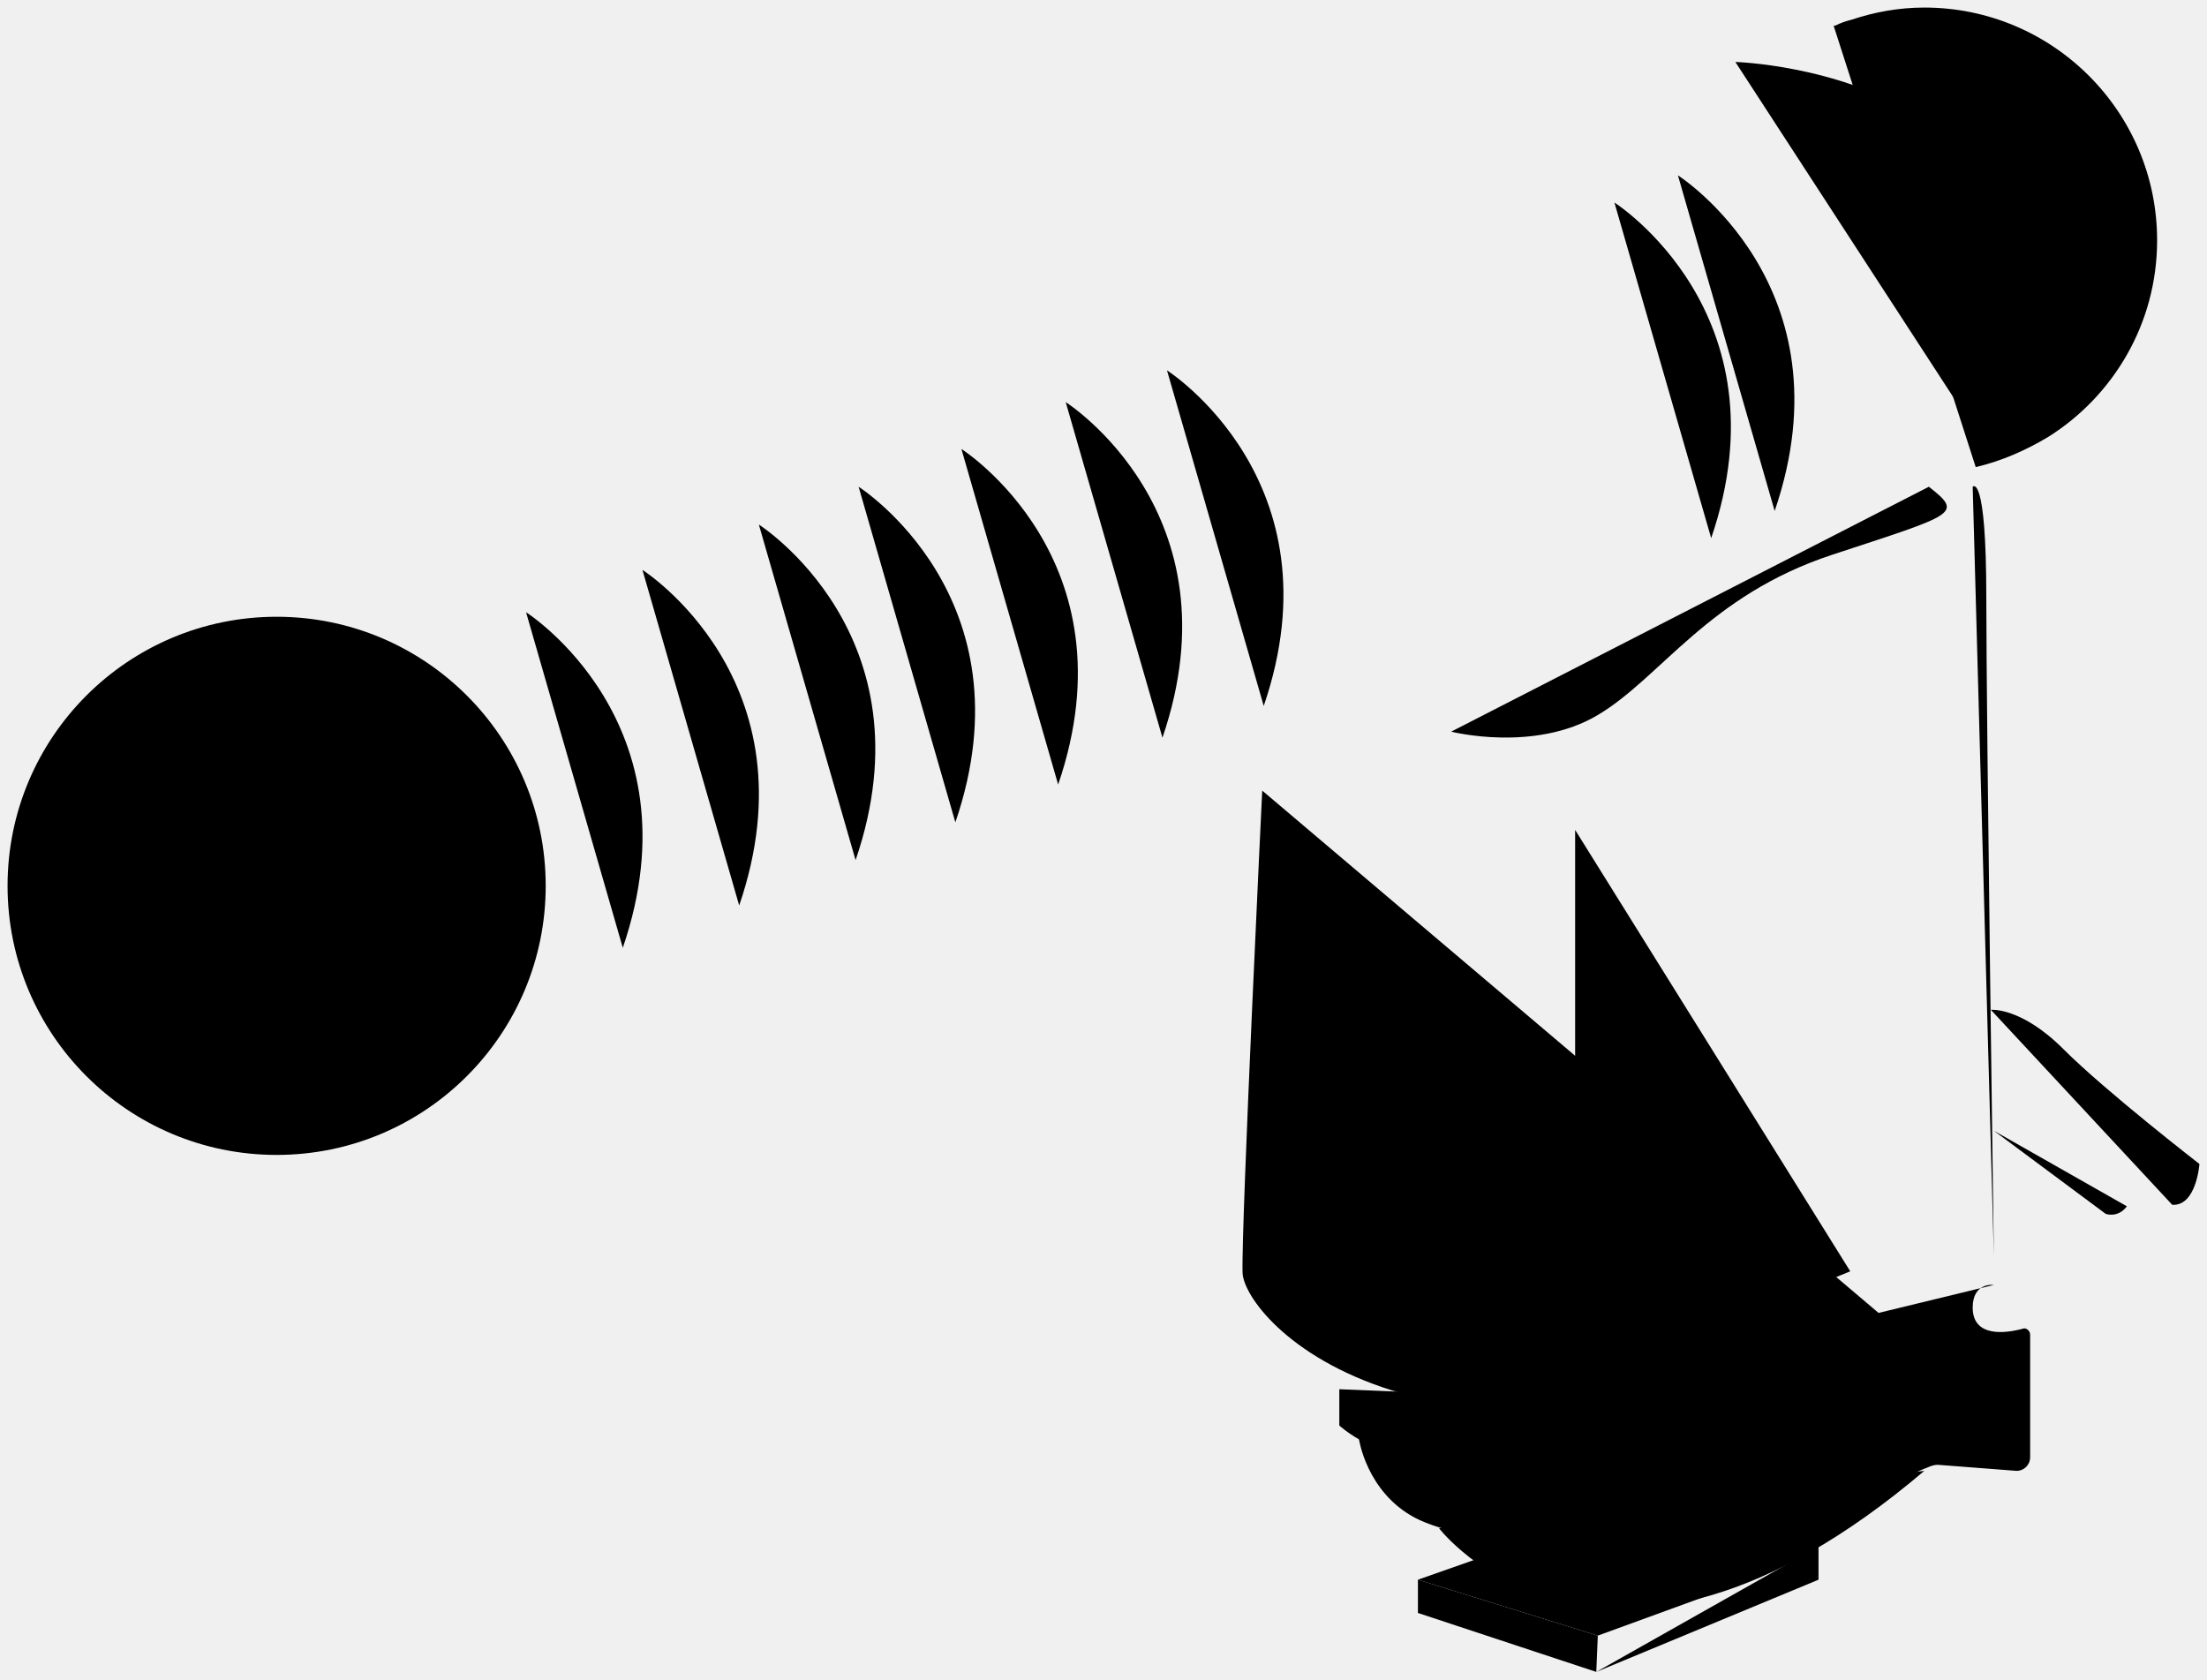
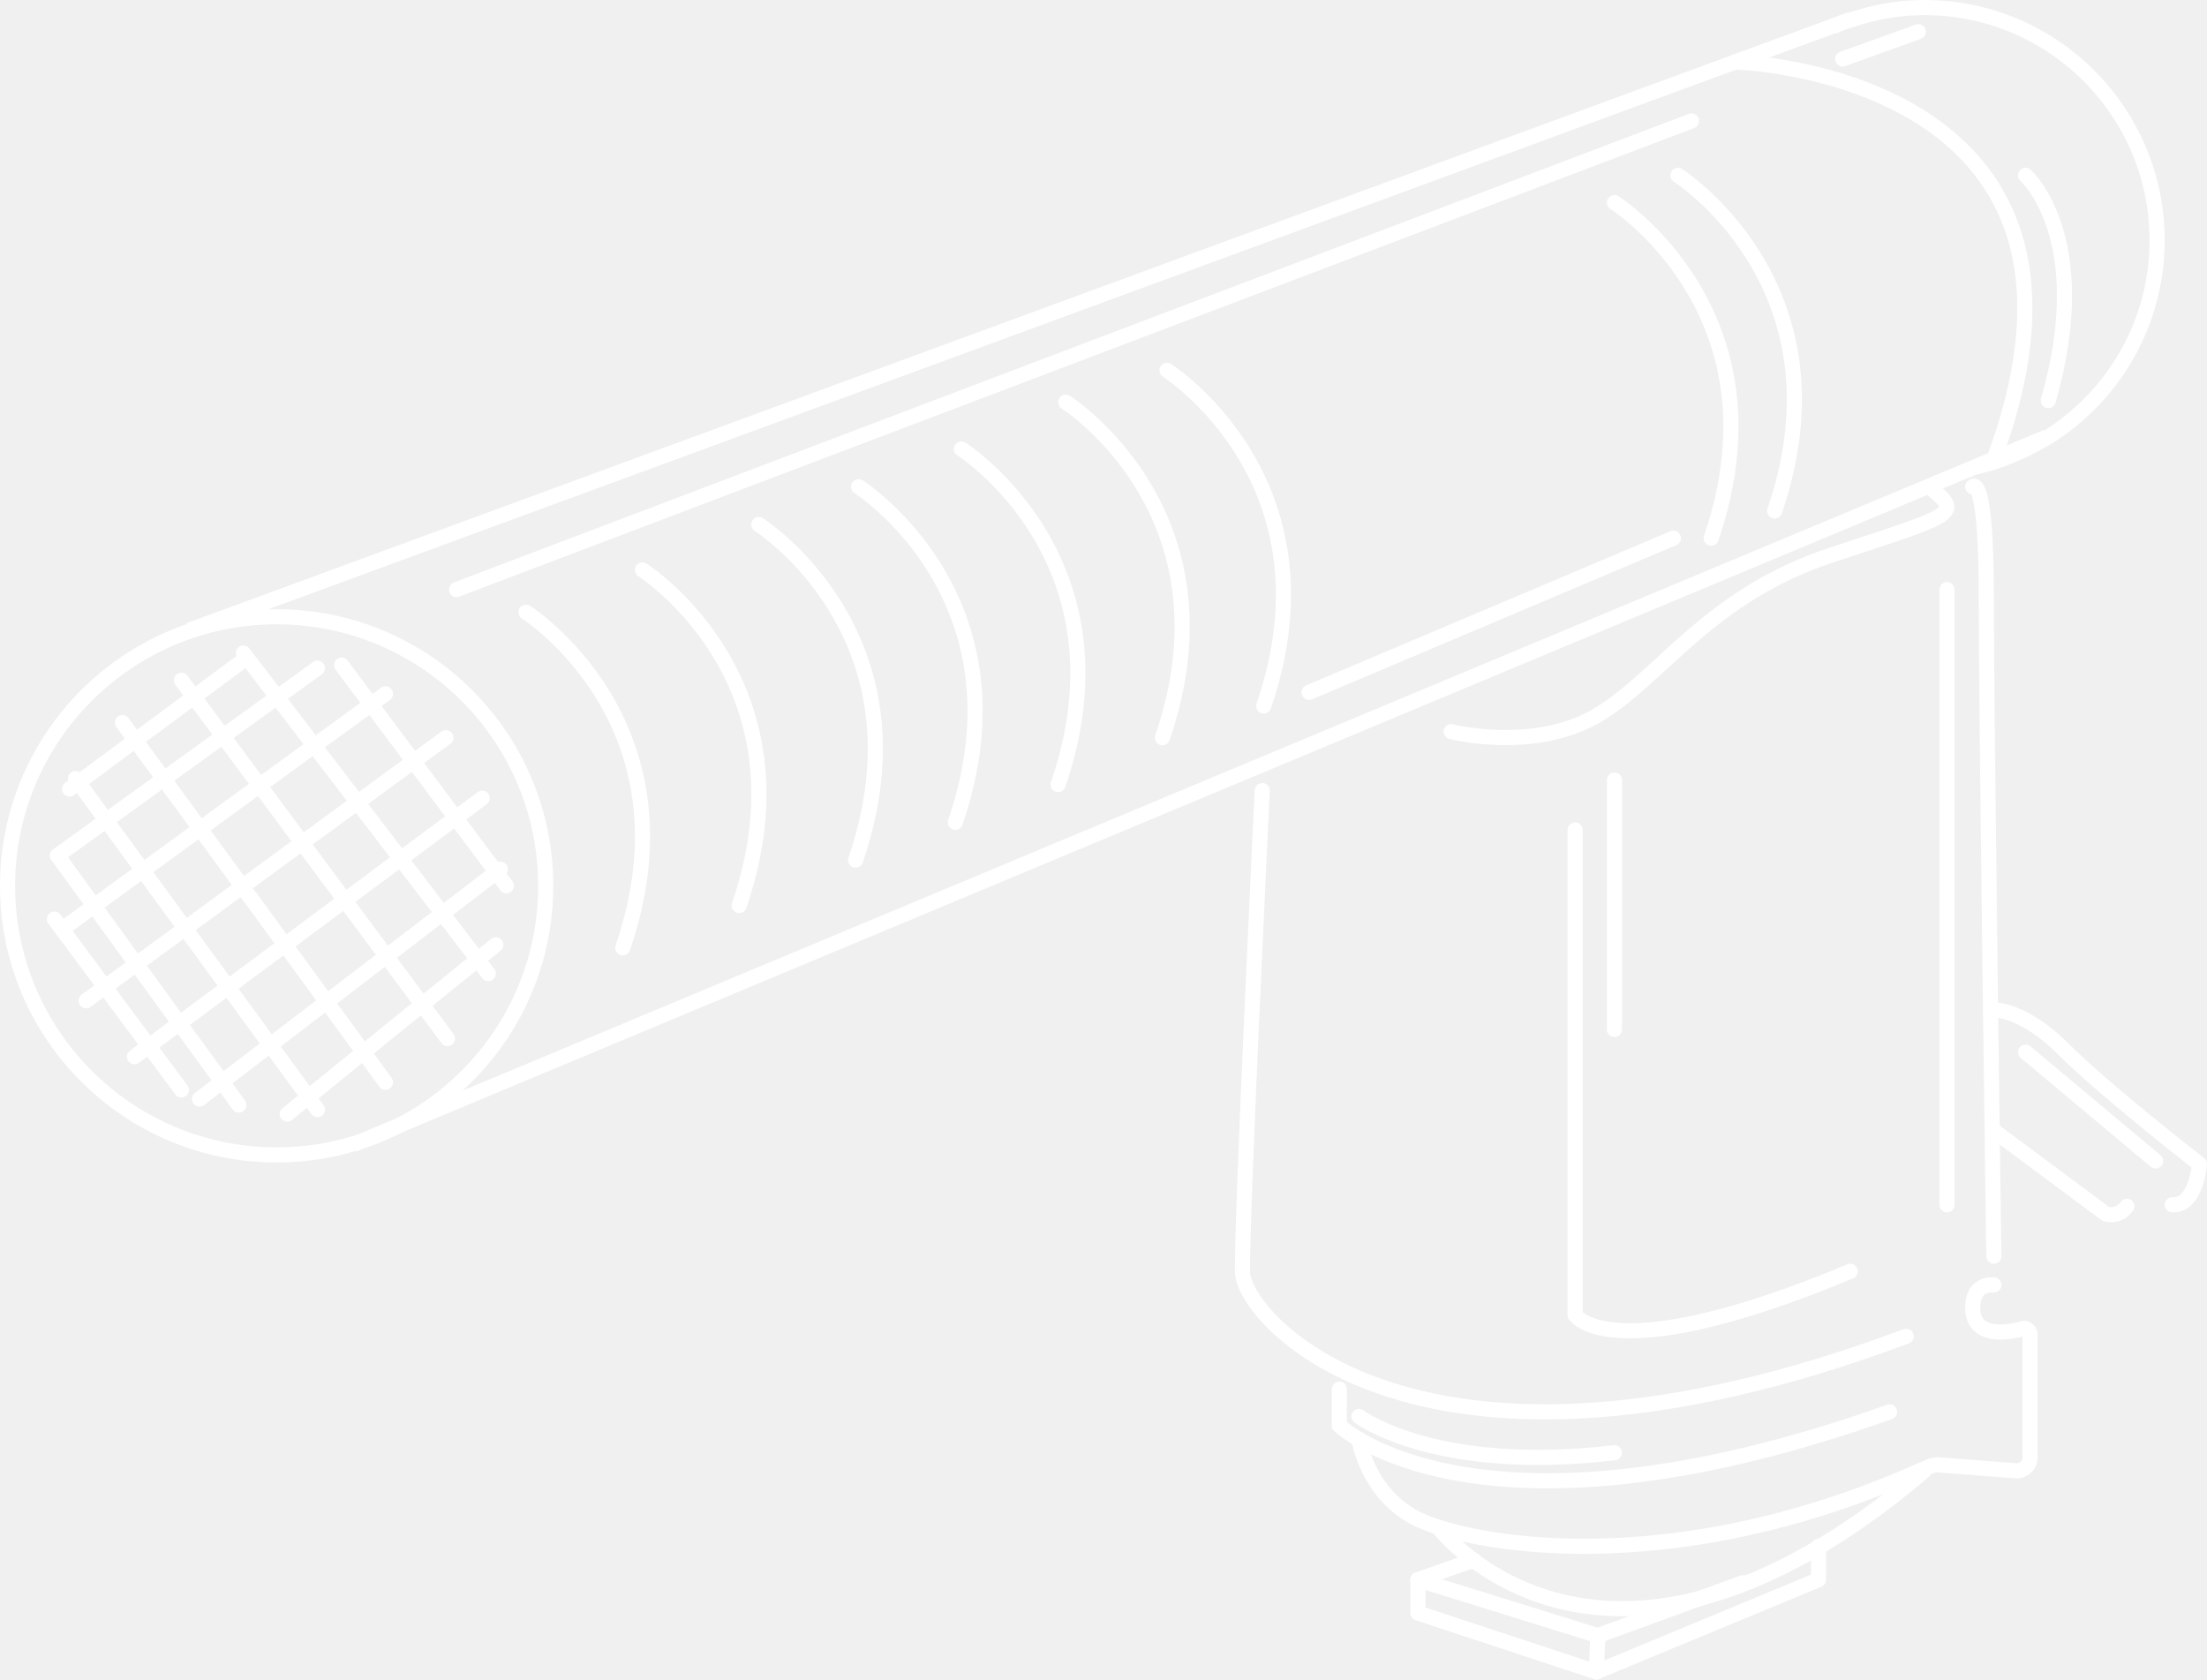
- <svg xmlns="http://www.w3.org/2000/svg" class="slide2" id="svg_micro_canon" version="1.1" x="0px" y="0px" viewBox="0 0 146 111.1" style="enable-background:new 0 0 146 111.1;" xml:space="preserve">
+ <svg xmlns="http://www.w3.org/2000/svg" version="1.1" x="0px" y="0px" viewBox="0 0 146 111.1" style="enable-background:new 0 0 146 111.1;" xml:space="preserve">
+   <style type="text/css">
+ 	.st0{fill:none;stroke:#FFFFFF;stroke-miterlimit:10;}
+ 	.st1{fill:none;stroke:#FFFFFF;stroke-linecap:round;stroke-linejoin:round;stroke-miterlimit:10;}
+ </style>
  <g id="Calque_1">
</g>
  <g id="Calque_4">
    <g>
      <circle class="st0" cx="18.3" cy="58.6" r="17.8" />
      <path class="st0" d="M130.7,30.9c1.7-0.4,3.3-1.1,4.8-2h0c4.3-2.7,7.2-7.5,7.2-13c0-8.5-6.9-15.4-15.4-15.4    c-1.7,0-3.3,0.3-4.8,0.8c-0.4,0.1-0.7,0.2-1.1,0.4l-0.1,0" />
      <line class="st0" x1="12.5" y1="41.7" x2="122.4" y2="1.3" />
      <line class="st0" x1="23.4" y1="75.7" x2="135.4" y2="28.9" />
      <path class="st1" d="M96,48.4c0,0,5.5,1.4,9.7-1.1s7.3-7.9,15.5-10.6c8.2-2.7,8.7-2.7,6.4-4.5" />
      <path class="st1" d="M130.5,32.2c0,0,0.9-1,0.9,7.3s0.5,43.6,0.5,43.6" />
      <path class="st1" d="M83.5,52.3c0,0-1.4,28.9-1.3,31.9s11.5,16.3,43.9,4.2" />
      <path class="st1" d="M88.6,91.9v2.4c0,0,9.1,8.8,36.4-0.9" />
      <path class="st1" d="M89.9,95.2c0,0,0.5,3.5,3.7,5.2c3.2,1.7,16.7,4.4,33.6-3.2c0.3-0.1,0.6-0.3,1-0.3l5.2,0.4    c0.5,0,0.9-0.4,0.9-0.9v-8.1c0-0.3-0.3-0.5-0.5-0.4c-1.1,0.3-3.3,0.6-3.3-1.4c0-1.7,1.4-1.5,1.4-1.5" />
      <path class="st1" d="M104.2,54.9V87c0,0,2.4,3.7,18.2-2.9" />
      <path class="st1" d="M114.8,4.1c0,0,26.6,0.7,17.1,26.3" />
      <line class="st1" x1="128.8" y1="39" x2="128.8" y2="79.7" />
      <line class="st1" x1="111.9" y1="8" x2="30.2" y2="39" />
      <path class="st1" d="M134,11.6c0,0,4.6,4.1,1.5,14.9" />
      <path class="st1" d="M34.8,40.5c0,0,11.5,7.3,6.4,22.2" />
      <path class="st1" d="M42.5,37.7c0,0,11.5,7.3,6.4,22.2" />
      <path class="st1" d="M50.2,34.7c0,0,11.5,7.3,6.4,22.2" />
      <path class="st1" d="M56.8,32.2c0,0,11.5,7.3,6.4,22.2" />
      <path class="st1" d="M63.6,29.7c0,0,11.5,7.3,6.4,22.2" />
      <path class="st1" d="M70.5,26.6c0,0,11.5,7.3,6.4,22.2" />
      <path class="st1" d="M77.2,24.5c0,0,11.5,7.3,6.4,22.2" />
      <path class="st1" d="M106.8,13.4c0,0,11.5,7.3,6.4,22.2" />
      <path class="st1" d="M111,11.6c0,0,11.5,7.3,6.4,22.2" />
      <line class="st1" x1="16.1" y1="43.2" x2="32.3" y2="64.4" />
      <line class="st1" x1="12" y1="45" x2="29.6" y2="68.7" />
      <line class="st1" x1="8.1" y1="47.8" x2="25.5" y2="71.6" />
      <line class="st1" x1="5" y1="51.5" x2="21" y2="73.4" />
      <line class="st1" x1="3.8" y1="56.6" x2="15.8" y2="73.1" />
      <line class="st1" x1="22.6" y1="44" x2="33.5" y2="58.6" />
      <line class="st1" x1="33.1" y1="57.5" x2="13.2" y2="72.7" />
      <line class="st1" x1="31.9" y1="52.8" x2="8.9" y2="69.9" />
      <line class="st1" x1="29.5" y1="48.8" x2="5.7" y2="66.2" />
      <line class="st1" x1="25.5" y1="45.9" x2="4.2" y2="61.4" />
      <line class="st1" x1="21" y1="44.2" x2="3.8" y2="56.6" />
      <line class="st1" x1="32.8" y1="62.5" x2="19" y2="73.7" />
      <line class="st1" x1="15.8" y1="43.9" x2="4.6" y2="52.2" />
      <line class="st1" x1="3.6" y1="60.8" x2="12" y2="72.1" />
      <line class="st1" x1="121.9" y1="3.9" x2="126.9" y2="2.1" />
      <path class="st1" d="M95.2,101.1c0,0,10.9,14.2,32.1-3.8" />
      <polyline class="st1" points="97.5,103.2 93.8,104.5 105.7,108.2 115.3,104.7   " />
      <polyline class="st1" points="93.8,104.5 93.8,106.7 105.6,110.6 105.7,108.2   " />
      <polyline class="st1" points="105.6,110.6 120.3,104.5 120.3,102.3   " />
      <line class="st1" x1="86.6" y1="45.8" x2="110.7" y2="35.6" />
      <line class="st1" x1="106.8" y1="51.6" x2="106.8" y2="68.1" />
      <path class="st1" d="M131.7,66.8c0,0,2-0.2,4.8,2.6s9,7.6,9,7.6s-0.2,2.8-1.8,2.7" />
      <path class="st1" d="M131.9,74.8l7.4,5.5c0,0,0.8,0.3,1.4-0.5" />
      <line class="st1" x1="134" y1="69.6" x2="142.6" y2="76.8" />
      <path class="st1" d="M89.9,93.7c0,0,5,3.8,16.9,2.4" />
    </g>
  </g>
</svg>
